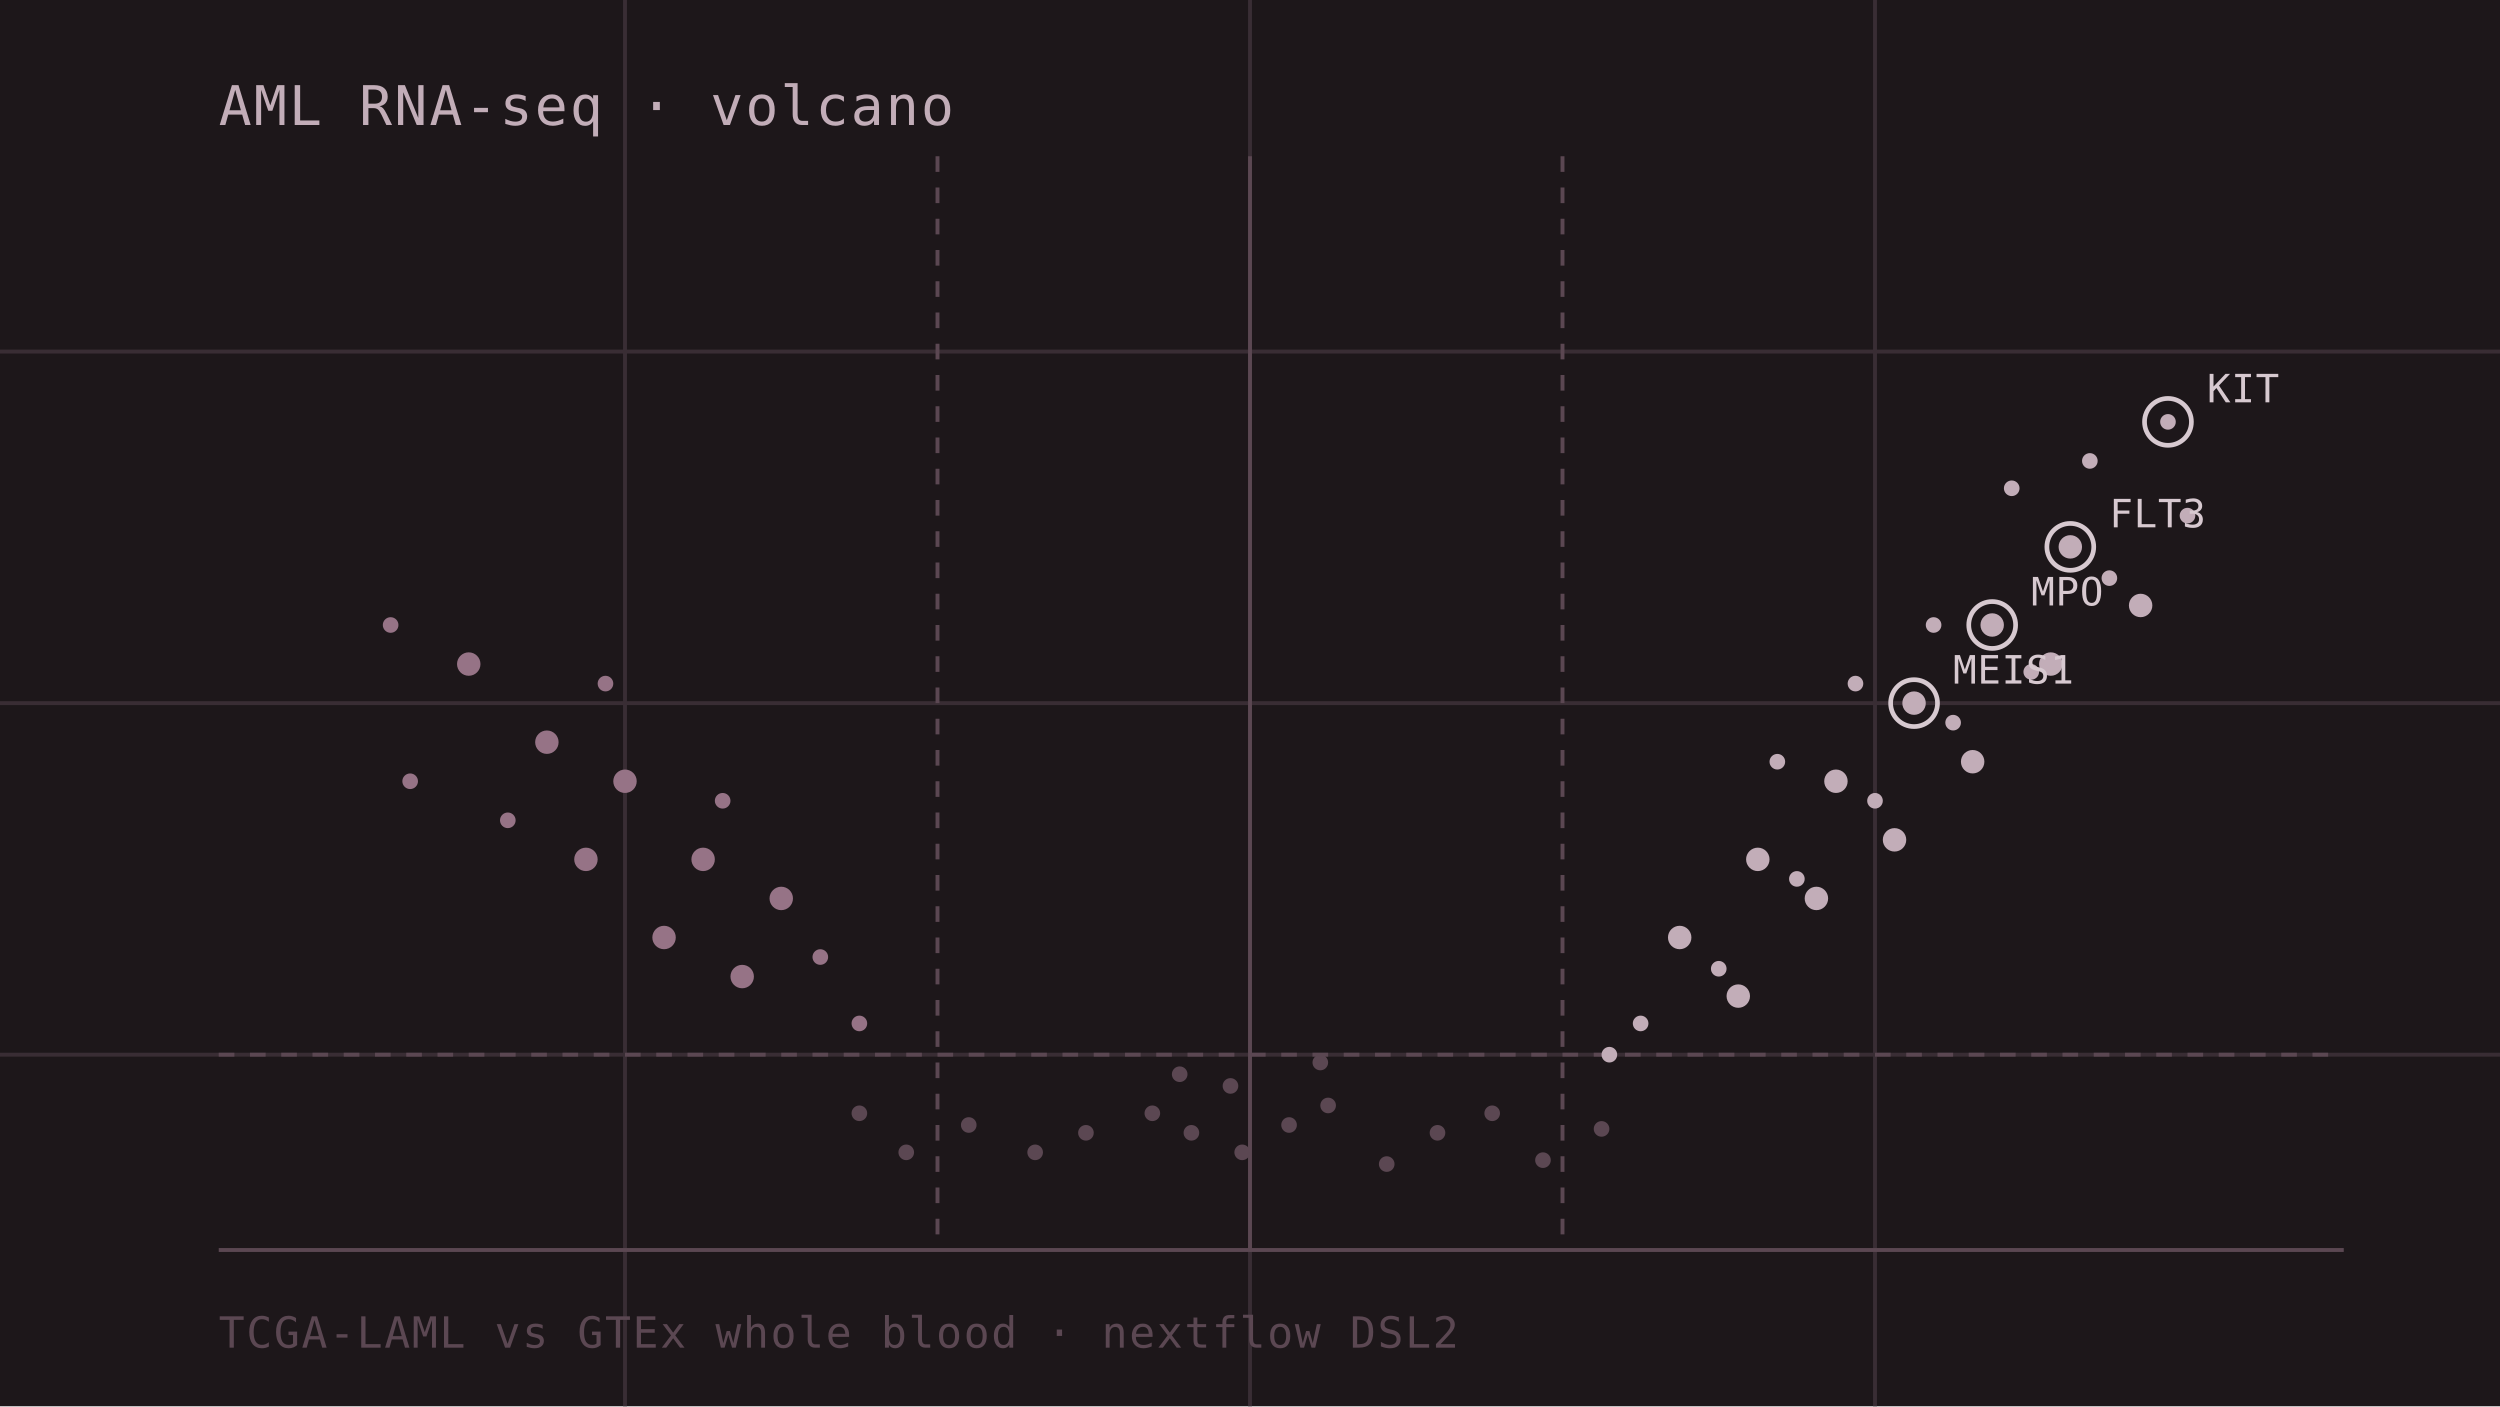
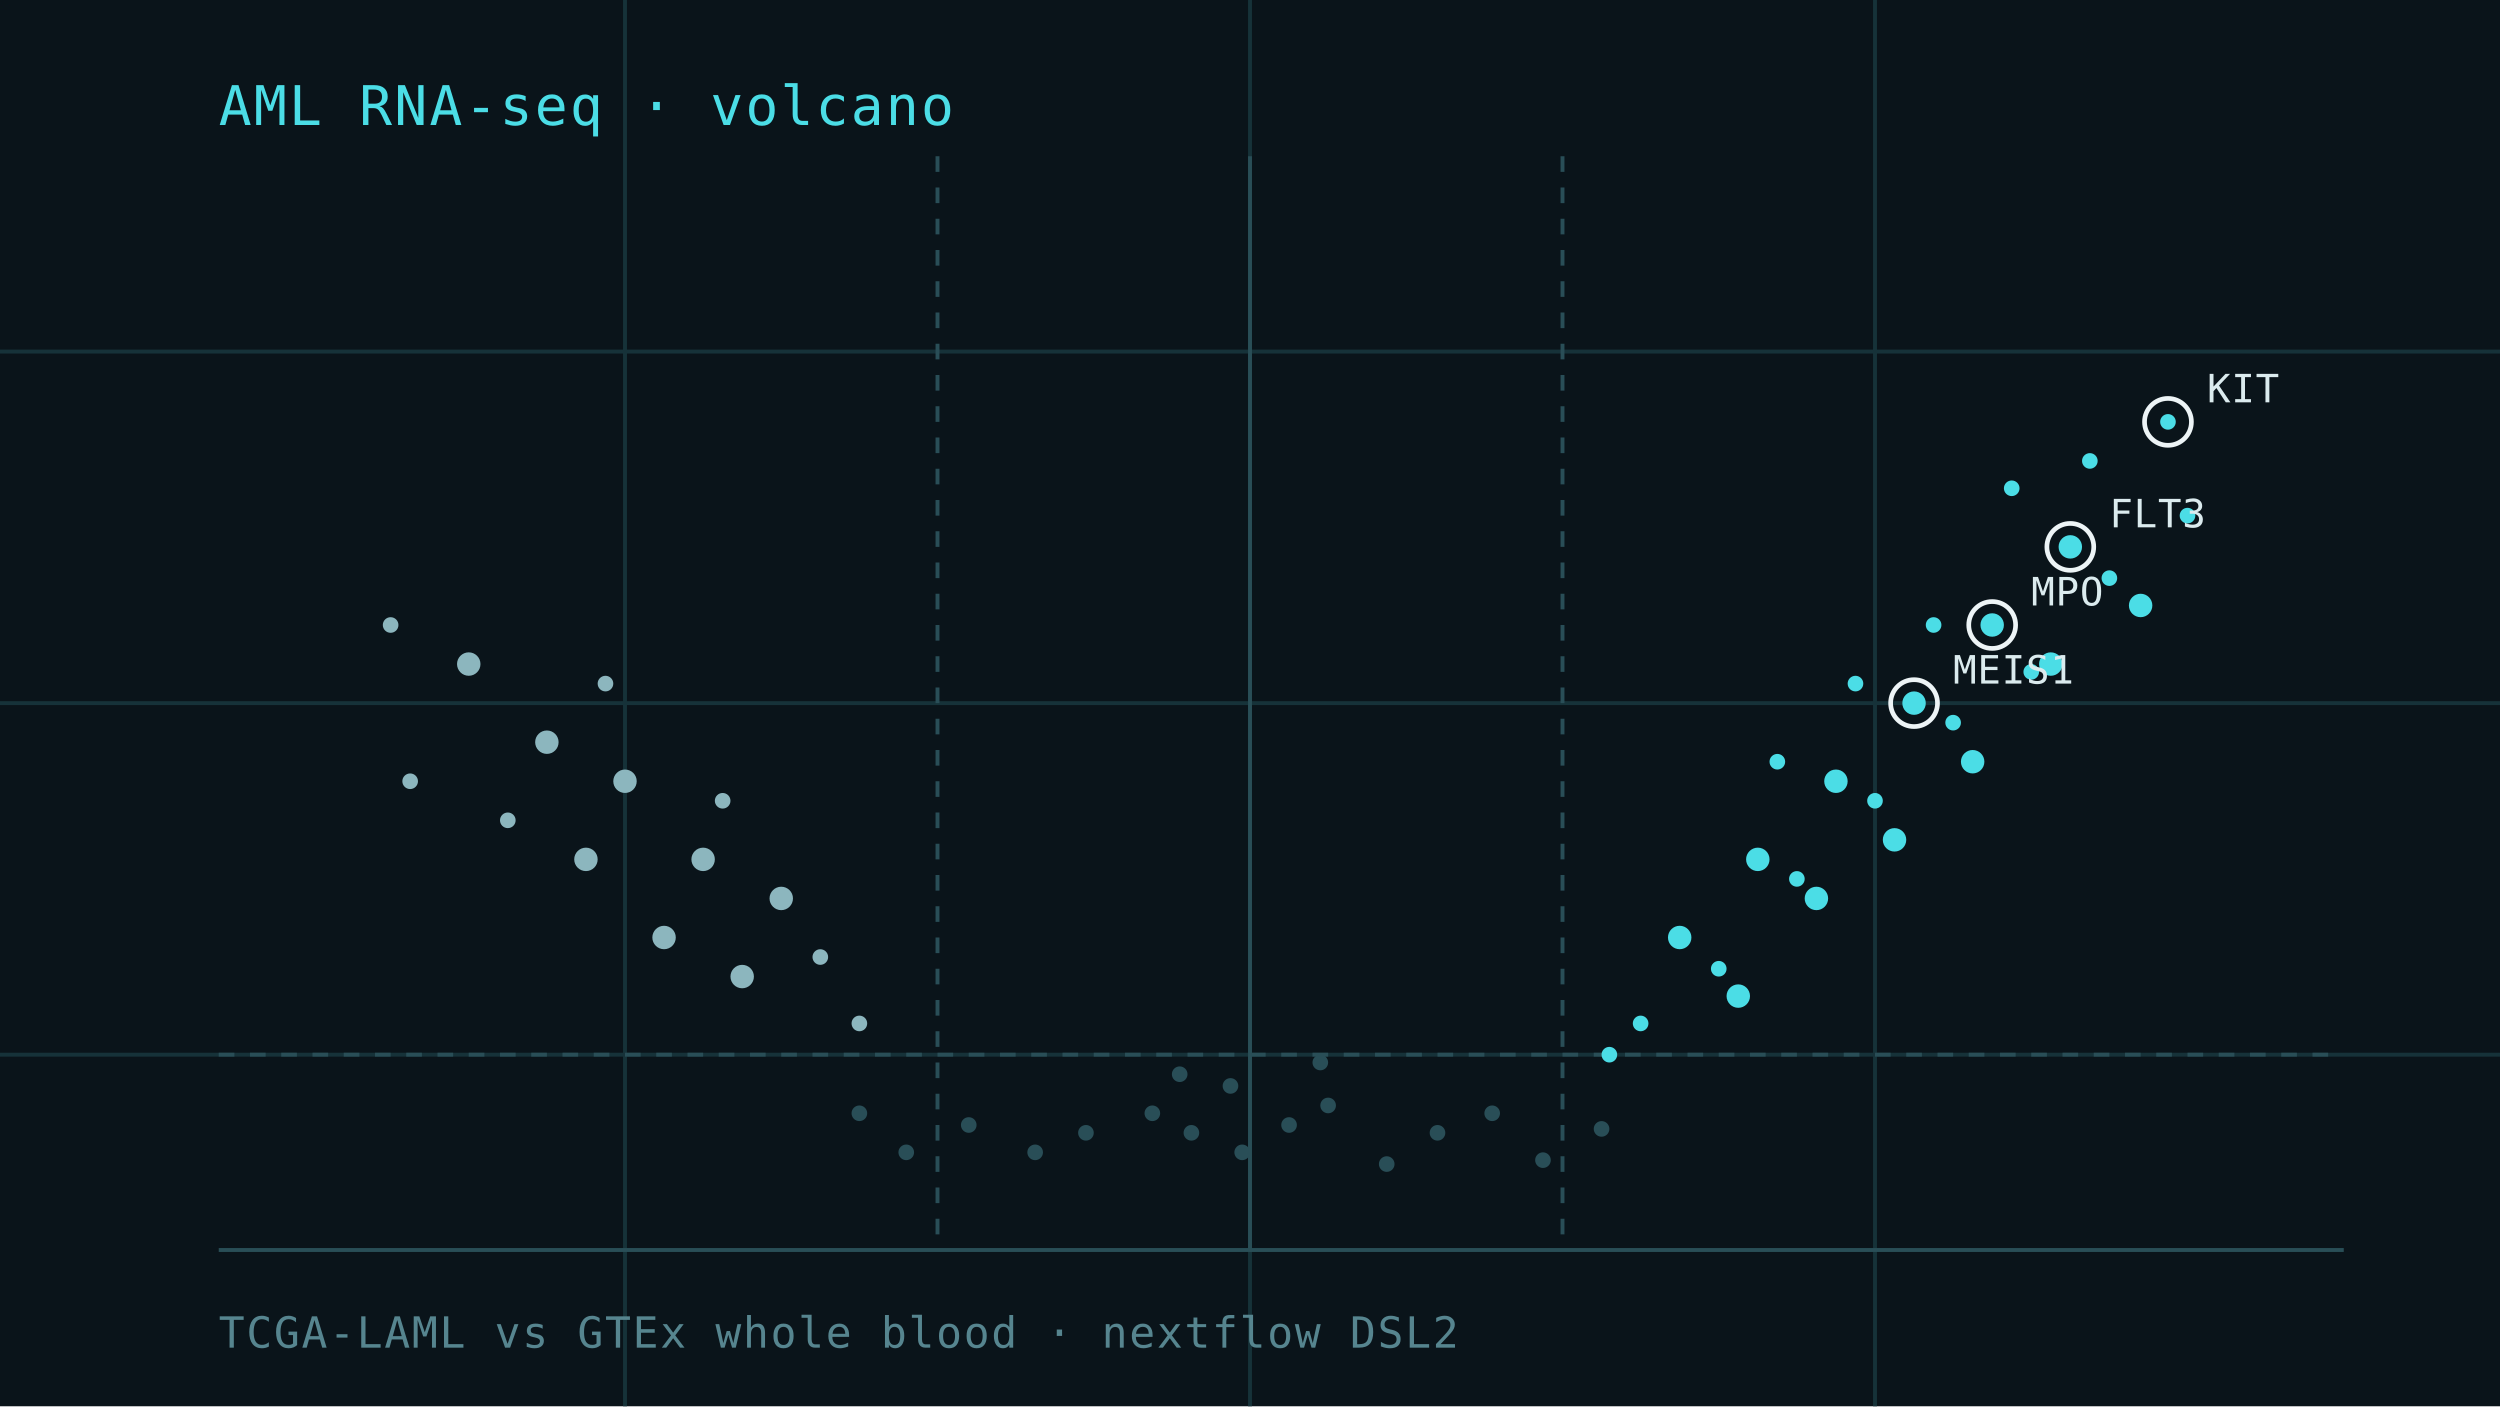
<svg xmlns="http://www.w3.org/2000/svg" viewBox="0 0 640 360" preserveAspectRatio="xMidYMid slice" role="img" aria-label="AML RNA-seq volcano thumbnail">
  <defs>
    <style>
-       .bg { fill: #1D171A; }
-       .grid-line { stroke: #392D34; stroke-width: 1; }
-       .axis { stroke: #5B4752; stroke-width: 1; }
-       .thresh { stroke: #5B4752; stroke-width: 1; stroke-dasharray: 4 4; }
-       .ns { fill: #5B4752; }
-       .up { fill: #C2ADB8; }
-       .down { fill: #967386; }
-       .sig-marker { fill: none; stroke: #D7C9D0; stroke-width: 1.2; }
-       .label { font-family: "Fragment Mono", ui-monospace, "SF Mono", Menlo, monospace; font-size: 14px; fill: #C2ADB8; letter-spacing: 0.04em; }
-       .label-dim { font-family: "Fragment Mono", ui-monospace, "SF Mono", Menlo, monospace; font-size: 11px; fill: #5B4752; letter-spacing: 0.04em; }
-       .gene-label { font-family: "Fragment Mono", ui-monospace, "SF Mono", Menlo, monospace; font-size: 10px; fill: #D7C9D0; letter-spacing: 0.02em; }
+       .bg { fill: #0A141A; }
+       .grid-line { stroke: #163239; stroke-width: 1; }
+       .axis { stroke: #294E57; stroke-width: 1; }
+       .thresh { stroke: #294E57; stroke-width: 1; stroke-dasharray: 4 4; }
+       .ns { fill: #294E57; }
+       .up { fill: #4BDDE6; }
+       .down { fill: #8CB6BE; }
+       .sig-marker { fill: none; stroke: #EDF4F6; stroke-width: 1.2; }
+       .label { font-family: "JetBrains Mono", ui-monospace, "SF Mono", Menlo, monospace; font-size: 14px; fill: #4BDDE6; letter-spacing: 0.04em; }
+       .label-dim { font-family: "JetBrains Mono", ui-monospace, "SF Mono", Menlo, monospace; font-size: 11px; fill: #56858F; letter-spacing: 0.04em; }
+       .gene-label { font-family: "JetBrains Mono", ui-monospace, "SF Mono", Menlo, monospace; font-size: 10px; fill: #DBEBEE; letter-spacing: 0.02em; }
    </style>
  </defs>
  <rect class="bg" width="640" height="360" />
  <g class="grid-line">
    <line x1="0" y1="90" x2="640" y2="90" />
    <line x1="0" y1="180" x2="640" y2="180" />
    <line x1="0" y1="270" x2="640" y2="270" />
    <line x1="160" y1="0" x2="160" y2="360" />
    <line x1="320" y1="0" x2="320" y2="360" />
    <line x1="480" y1="0" x2="480" y2="360" />
  </g>
  <g class="axis">
    <line x1="56" y1="320" x2="600" y2="320" />
    <line x1="320" y1="40" x2="320" y2="320" />
  </g>
  <g class="thresh">
    <line x1="56" y1="270" x2="600" y2="270" />
    <line x1="240" y1="40" x2="240" y2="320" />
    <line x1="400" y1="40" x2="400" y2="320" />
  </g>
  <g class="ns">
    <circle cx="318" cy="295" r="2" />
    <circle cx="305" cy="290" r="2" />
    <circle cx="330" cy="288" r="2" />
    <circle cx="295" cy="285" r="2" />
    <circle cx="340" cy="283" r="2" />
    <circle cx="315" cy="278" r="2" />
    <circle cx="278" cy="290" r="2" />
    <circle cx="355" cy="298" r="2" />
    <circle cx="265" cy="295" r="2" />
    <circle cx="368" cy="290" r="2" />
    <circle cx="248" cy="288" r="2" />
    <circle cx="382" cy="285" r="2" />
    <circle cx="232" cy="295" r="2" />
    <circle cx="395" cy="297" r="2" />
    <circle cx="220" cy="285" r="2" />
    <circle cx="410" cy="289" r="2" />
    <circle cx="338" cy="272" r="2" />
    <circle cx="302" cy="275" r="2" />
  </g>
  <g class="down">
    <circle cx="200" cy="230" r="3" />
    <circle cx="180" cy="220" r="3" />
    <circle cx="160" cy="200" r="3" />
    <circle cx="140" cy="190" r="3" />
    <circle cx="120" cy="170" r="3" />
    <circle cx="100" cy="160" r="2" />
    <circle cx="190" cy="250" r="3" />
    <circle cx="170" cy="240" r="3" />
    <circle cx="150" cy="220" r="3" />
    <circle cx="210" cy="245" r="2" />
    <circle cx="130" cy="210" r="2" />
    <circle cx="105" cy="200" r="2" />
    <circle cx="185" cy="205" r="2" />
    <circle cx="155" cy="175" r="2" />
    <circle cx="220" cy="262" r="2" />
  </g>
  <g class="up">
    <circle cx="430" cy="240" r="3" />
    <circle cx="450" cy="220" r="3" />
    <circle cx="470" cy="200" r="3" />
    <circle cx="490" cy="180" r="3" />
    <circle cx="510" cy="160" r="3" />
    <circle cx="530" cy="140" r="3" />
    <circle cx="445" cy="255" r="3" />
    <circle cx="465" cy="230" r="3" />
    <circle cx="485" cy="215" r="3" />
    <circle cx="505" cy="195" r="3" />
    <circle cx="525" cy="170" r="3" />
    <circle cx="548" cy="155" r="3" />
    <circle cx="420" cy="262" r="2" />
    <circle cx="440" cy="248" r="2" />
    <circle cx="460" cy="225" r="2" />
    <circle cx="480" cy="205" r="2" />
    <circle cx="500" cy="185" r="2" />
    <circle cx="520" cy="172" r="2" />
    <circle cx="540" cy="148" r="2" />
    <circle cx="560" cy="132" r="2" />
    <circle cx="412" cy="270" r="2" />
    <circle cx="495" cy="160" r="2" />
    <circle cx="475" cy="175" r="2" />
    <circle cx="455" cy="195" r="2" />
    <circle cx="515" cy="125" r="2" />
    <circle cx="535" cy="118" r="2" />
    <circle cx="555" cy="108" r="2" />
  </g>
  <g class="sig-marker">
    <circle cx="530" cy="140" r="6" />
    <circle cx="490" cy="180" r="6" />
    <circle cx="510" cy="160" r="6" />
    <circle cx="555" cy="108" r="6" />
  </g>
  <g class="gene-label">
    <text x="540" y="135">FLT3</text>
    <text x="500" y="175">MEIS1</text>
    <text x="520" y="155">MPO</text>
    <text x="565" y="103">KIT</text>
  </g>
  <text class="label" x="56" y="32">AML RNA-seq · volcano</text>
  <text class="label-dim" x="56" y="345">TCGA-LAML vs GTEx whole blood · nextflow DSL2</text>
</svg>
